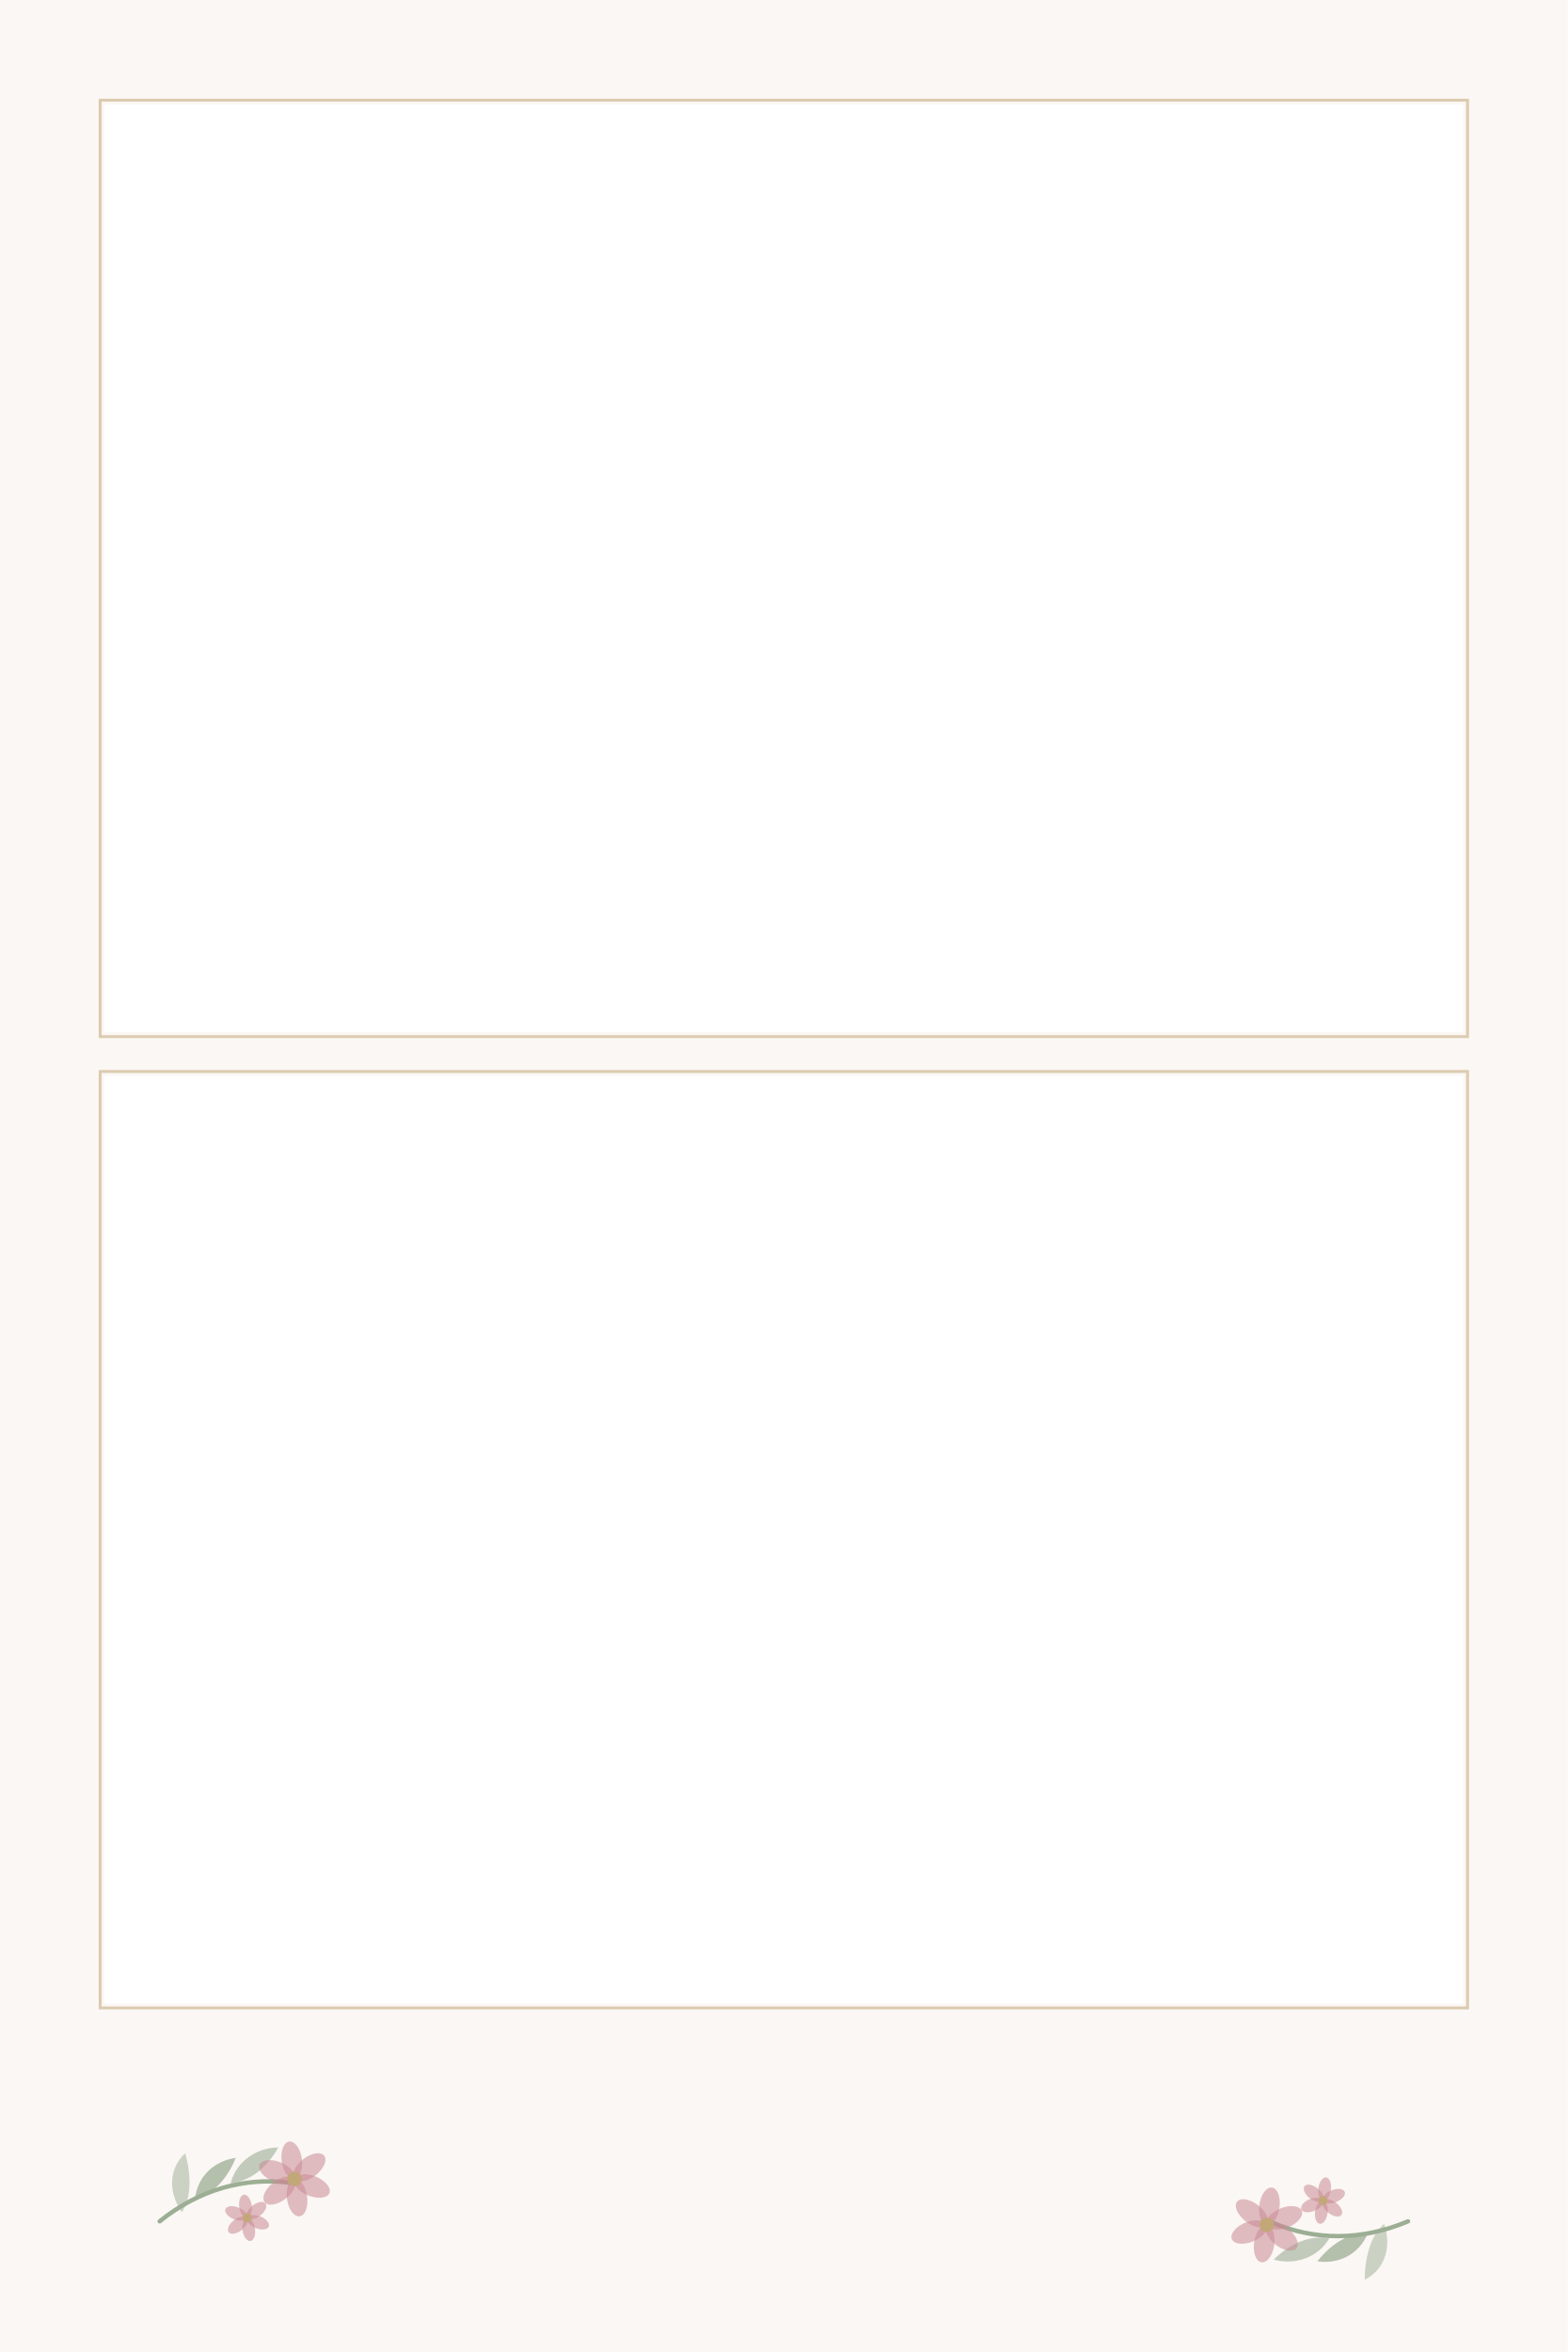
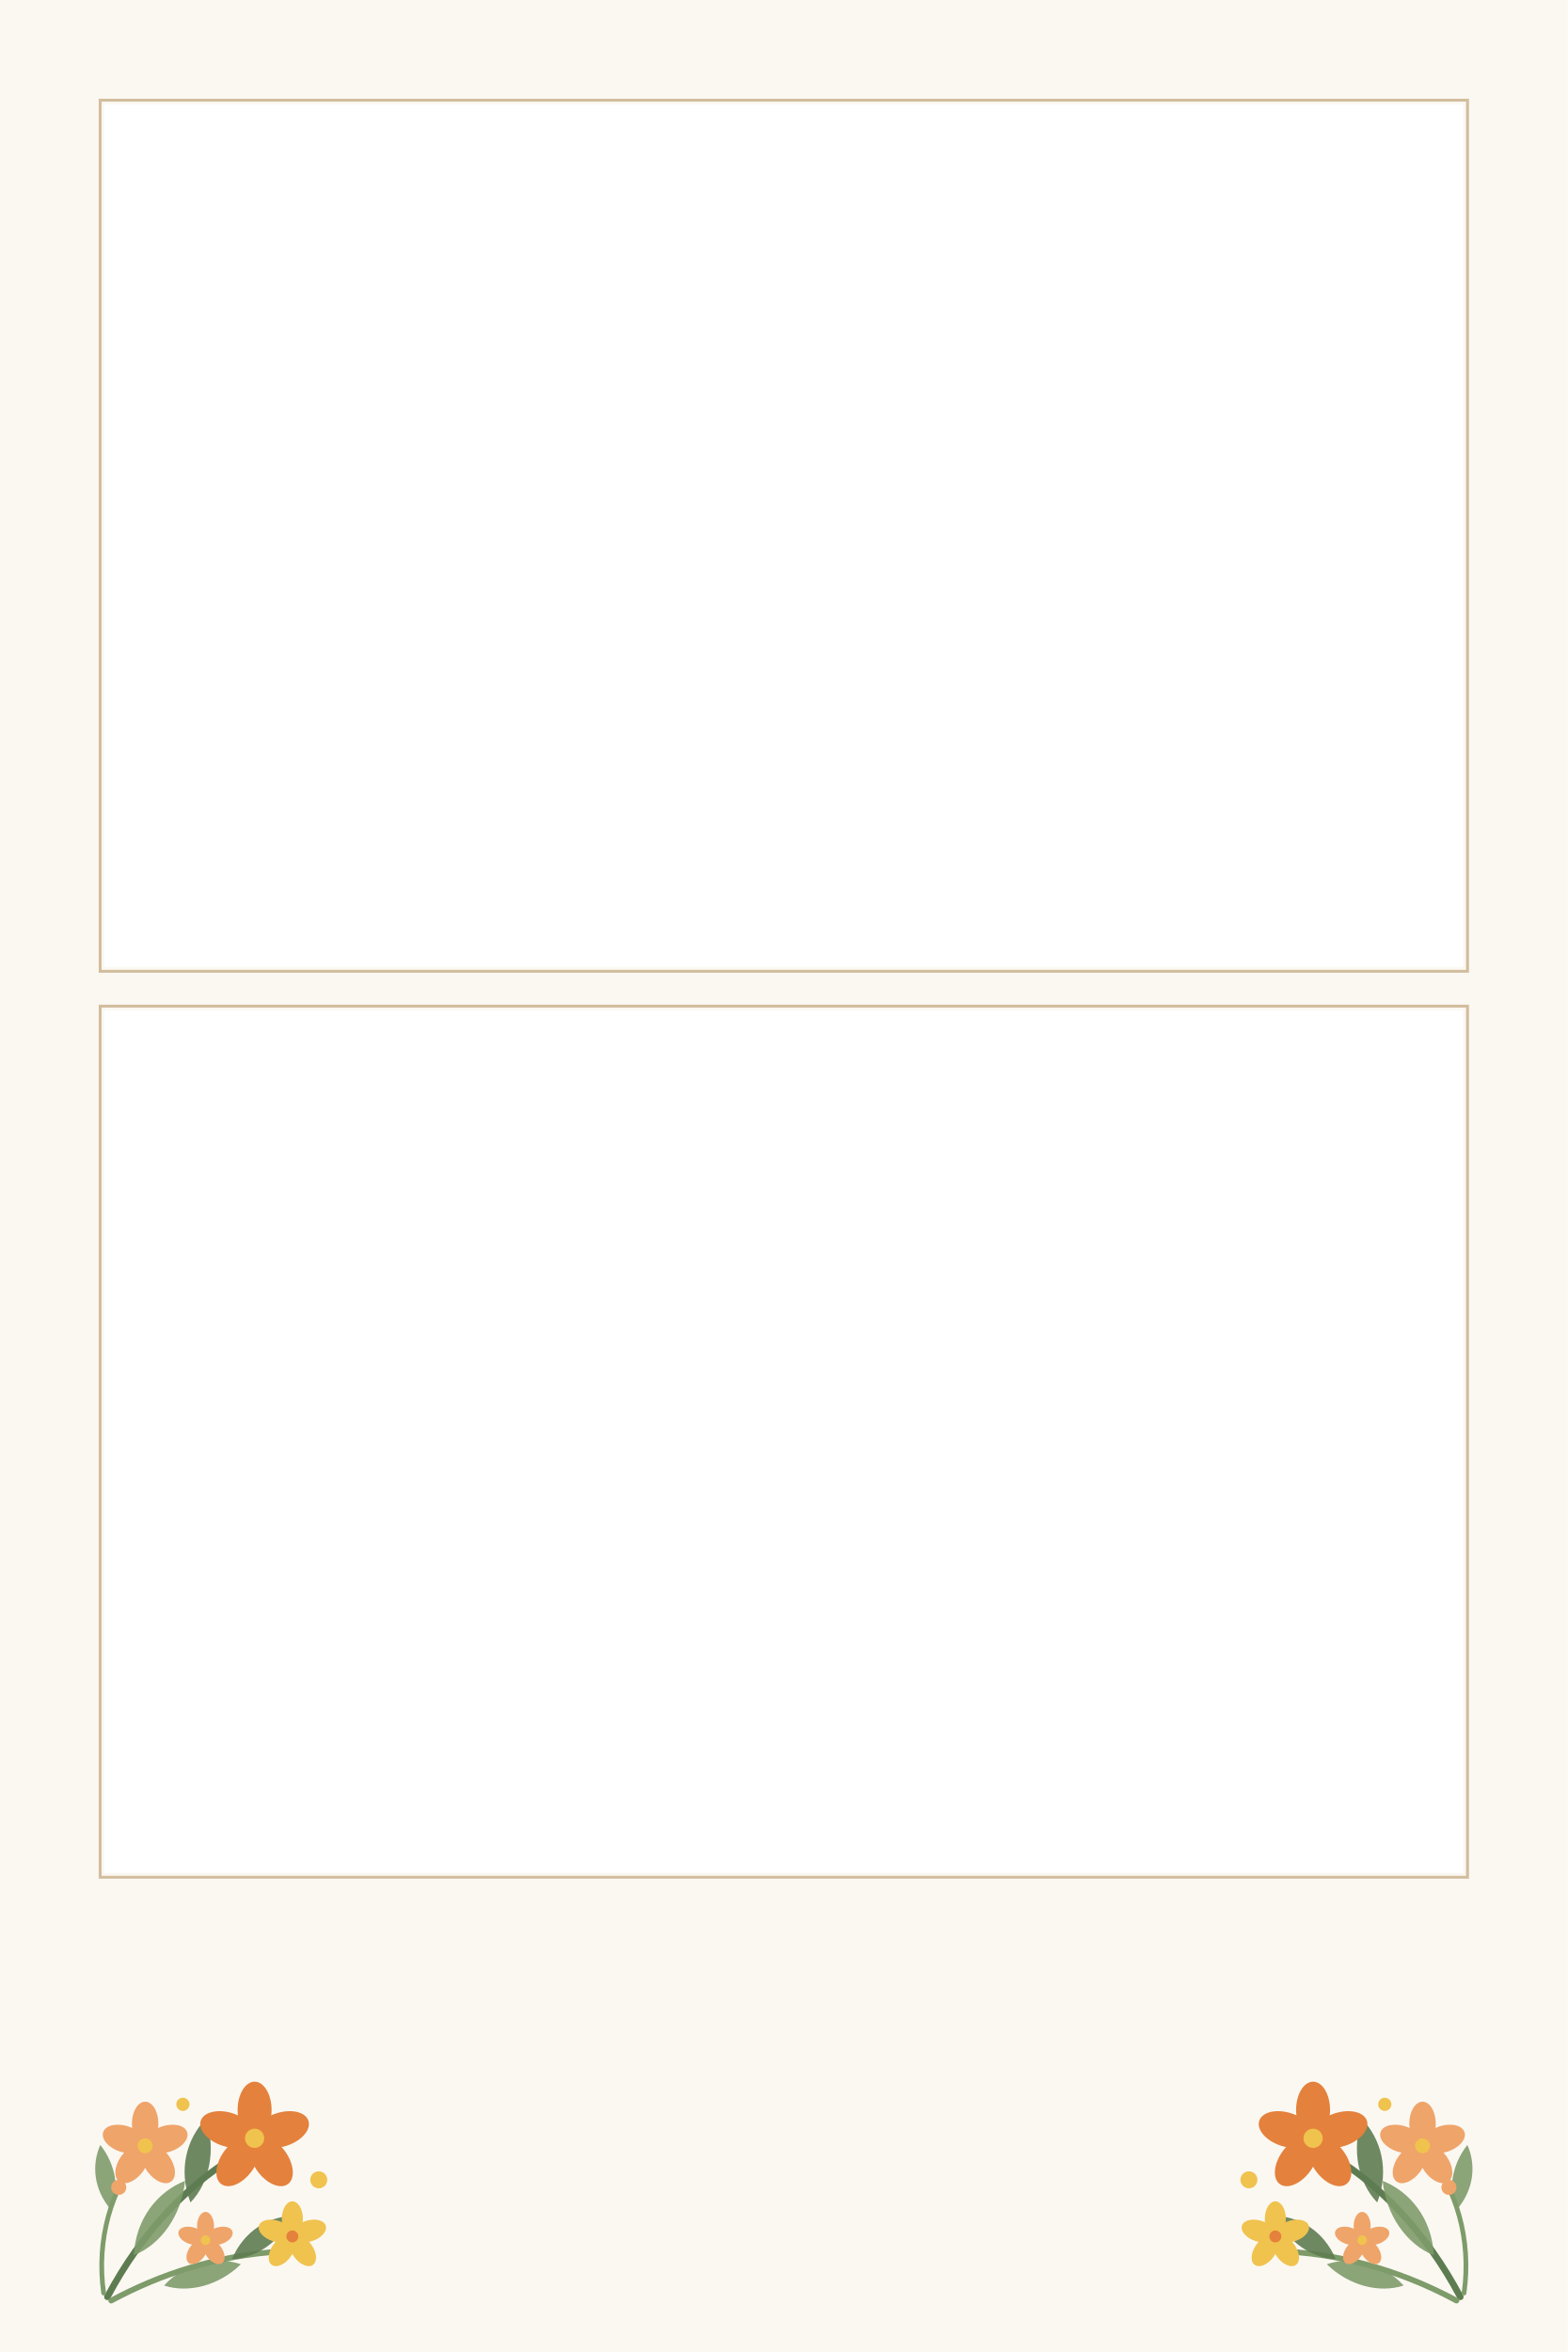
<svg xmlns="http://www.w3.org/2000/svg" width="1080" height="1620" viewBox="0 0 1080 1620">
-   <path fill="#FBF7F4" fill-rule="evenodd" d="M0 0 H1080 V1620 H0 Z M72 72 H1008 V711 H72 Z M72 741 H1008 V1380 H72 Z" />
-   <rect x="69" y="69" width="942" height="645" fill="none" stroke="#C2A878" stroke-width="2" opacity=".55" />
-   <rect x="69" y="738" width="942" height="645" fill="none" stroke="#C2A878" stroke-width="2" opacity=".55" />
-   <g transform="translate(110 1530) rotate(-8) scale(1)">
-     <path d="M0 0 C 30 -18 62 -22 92 -14" fill="none" stroke="#9CAE94" stroke-width="3" stroke-linecap="round" />
-     <path d="M26 -11 C 30 -28 44 -36 58 -36 C 50 -22 38 -13 26 -11 Z" fill="#9CAE94" opacity=".75" />
-     <path d="M52 -19 C 58 -34 74 -41 88 -39 C 78 -26 66 -19 52 -19 Z" fill="#9CAE94" opacity=".6" />
-     <path d="M16 -4 C 8 -20 12 -36 24 -44 C 26 -28 24 -13 16 -4 Z" fill="#9CAE94" opacity=".5" />
-     <g transform="translate(96 -16)">
-       <ellipse cx="0" cy="-13" rx="7" ry="13" fill="#C98B93" opacity=".55" transform="rotate(0)" />
-       <ellipse cx="0" cy="-13" rx="7" ry="13" fill="#C98B93" opacity=".55" transform="rotate(60)" />
-       <ellipse cx="0" cy="-13" rx="7" ry="13" fill="#C98B93" opacity=".55" transform="rotate(120)" />
-       <ellipse cx="0" cy="-13" rx="7" ry="13" fill="#C98B93" opacity=".55" transform="rotate(180)" />
-       <ellipse cx="0" cy="-13" rx="7" ry="13" fill="#C98B93" opacity=".55" transform="rotate(240)" />
-       <ellipse cx="0" cy="-13" rx="7" ry="13" fill="#C98B93" opacity=".55" transform="rotate(300)" />
-       <circle r="5" fill="#C2A878" />
+   <path fill="#FBF8F2" fill-rule="evenodd" d="M0 0 H1080 V1620 H0 Z M72 72 H1008 V666 H72 Z M72 696 H1008 V1290 H72 Z" />
+   <rect x="69" y="69" width="942" height="600" fill="none" stroke="#B08D57" stroke-width="2" opacity=".55" />
+   <rect x="69" y="693" width="942" height="600" fill="none" stroke="#B08D57" stroke-width="2" opacity=".55" />
+   <g transform="translate(74 1582) scale(1.3 1.3)">
+     <path d="M0 0 C 18 -34 44 -62 74 -78" fill="none" stroke="#5E7C51" stroke-width="3.5" stroke-linecap="round" />
+     <path d="M2 2 C 28 -12 58 -22 92 -24" fill="none" stroke="#7E9B6A" stroke-width="3" stroke-linecap="round" />
+     <path d="M-2 -2 C -6 -30 2 -58 18 -76" fill="none" stroke="#7E9B6A" stroke-width="2.5" stroke-linecap="round" />
+     <path d="M0 0 C 12 -20 32 -28 50 -26 C 38 -8 18 2 0 0 Z" fill="#7E9B6A" opacity=".9" transform="translate(14 -22) rotate(-28) scale(0.85)" />
+     <path d="M0 0 C 12 -20 32 -28 50 -26 C 38 -8 18 2 0 0 Z" fill="#5E7C51" opacity=".9" transform="translate(44 -50) rotate(-52) scale(0.8)" />
+     <path d="M0 0 C 12 -20 32 -28 50 -26 C 38 -8 18 2 0 0 Z" fill="#7E9B6A" opacity=".9" transform="translate(30 -6) rotate(12) scale(0.75)" />
+     <path d="M0 0 C 12 -20 32 -28 50 -26 C 38 -8 18 2 0 0 Z" fill="#5E7C51" opacity=".9" transform="translate(66 -20) rotate(-8) scale(0.7)" />
+     <path d="M0 0 C 12 -20 32 -28 50 -26 C 38 -8 18 2 0 0 Z" fill="#7E9B6A" opacity=".9" transform="translate(2 -46) rotate(-72) scale(0.62)" />
+     <g transform="translate(78 -84)">
+       <g>
+         <ellipse cx="0" cy="-15" rx="9.0" ry="15" fill="#E4813C" transform="rotate(0)" />
+         <ellipse cx="0" cy="-15" rx="9.0" ry="15" fill="#E4813C" transform="rotate(72)" />
+         <ellipse cx="0" cy="-15" rx="9.0" ry="15" fill="#E4813C" transform="rotate(144)" />
+         <ellipse cx="0" cy="-15" rx="9.0" ry="15" fill="#E4813C" transform="rotate(216)" />
+         <ellipse cx="0" cy="-15" rx="9.0" ry="15" fill="#E4813C" transform="rotate(288)" />
+         <circle r="5.1" fill="#F0C24E" />
+       </g>
    </g>
-     <g transform="translate(60 6) scale(.62)">
-       <ellipse cx="0" cy="-13" rx="7" ry="13" fill="#C98B93" opacity=".55" transform="rotate(0)" />
-       <ellipse cx="0" cy="-13" rx="7" ry="13" fill="#C98B93" opacity=".55" transform="rotate(60)" />
-       <ellipse cx="0" cy="-13" rx="7" ry="13" fill="#C98B93" opacity=".55" transform="rotate(120)" />
-       <ellipse cx="0" cy="-13" rx="7" ry="13" fill="#C98B93" opacity=".55" transform="rotate(180)" />
-       <ellipse cx="0" cy="-13" rx="7" ry="13" fill="#C98B93" opacity=".55" transform="rotate(240)" />
-       <ellipse cx="0" cy="-13" rx="7" ry="13" fill="#C98B93" opacity=".55" transform="rotate(300)" />
-       <circle r="5" fill="#C2A878" />
+     <g transform="translate(20 -80) scale(.78)">
+       <g>
+         <ellipse cx="0" cy="-15" rx="9.0" ry="15" fill="#EFA46A" transform="rotate(0)" />
+         <ellipse cx="0" cy="-15" rx="9.0" ry="15" fill="#EFA46A" transform="rotate(72)" />
+         <ellipse cx="0" cy="-15" rx="9.0" ry="15" fill="#EFA46A" transform="rotate(144)" />
+         <ellipse cx="0" cy="-15" rx="9.0" ry="15" fill="#EFA46A" transform="rotate(216)" />
+         <ellipse cx="0" cy="-15" rx="9.0" ry="15" fill="#EFA46A" transform="rotate(288)" />
+         <circle r="5.1" fill="#F0C24E" />
+       </g>
    </g>
+     <g transform="translate(98 -32) scale(.62)">
+       <g>
+         <ellipse cx="0" cy="-15" rx="9.0" ry="15" fill="#F0C24E" transform="rotate(0)" />
+         <ellipse cx="0" cy="-15" rx="9.0" ry="15" fill="#F0C24E" transform="rotate(72)" />
+         <ellipse cx="0" cy="-15" rx="9.0" ry="15" fill="#F0C24E" transform="rotate(144)" />
+         <ellipse cx="0" cy="-15" rx="9.0" ry="15" fill="#F0C24E" transform="rotate(216)" />
+         <ellipse cx="0" cy="-15" rx="9.0" ry="15" fill="#F0C24E" transform="rotate(288)" />
+         <circle r="5.1" fill="#E4813C" />
+       </g>
+     </g>
+     <g transform="translate(52 -30) scale(.5)">
+       <g>
+         <ellipse cx="0" cy="-15" rx="9.0" ry="15" fill="#EFA46A" transform="rotate(0)" />
+         <ellipse cx="0" cy="-15" rx="9.0" ry="15" fill="#EFA46A" transform="rotate(72)" />
+         <ellipse cx="0" cy="-15" rx="9.0" ry="15" fill="#EFA46A" transform="rotate(144)" />
+         <ellipse cx="0" cy="-15" rx="9.0" ry="15" fill="#EFA46A" transform="rotate(216)" />
+         <ellipse cx="0" cy="-15" rx="9.0" ry="15" fill="#EFA46A" transform="rotate(288)" />
+         <circle r="5.1" fill="#F0C24E" />
+       </g>
+     </g>
+     <circle cx="112" cy="-62" r="4.5" fill="#F0C24E" />
+     <circle cx="6" cy="-58" r="4" fill="#EFA46A" />
+     <circle cx="40" cy="-102" r="3.5" fill="#F0C24E" />
  </g>
-   <g transform="translate(970 1530) rotate(8) scale(-1)">
-     <path d="M0 0 C 30 -18 62 -22 92 -14" fill="none" stroke="#9CAE94" stroke-width="3" stroke-linecap="round" />
-     <path d="M26 -11 C 30 -28 44 -36 58 -36 C 50 -22 38 -13 26 -11 Z" fill="#9CAE94" opacity=".75" />
-     <path d="M52 -19 C 58 -34 74 -41 88 -39 C 78 -26 66 -19 52 -19 Z" fill="#9CAE94" opacity=".6" />
-     <path d="M16 -4 C 8 -20 12 -36 24 -44 C 26 -28 24 -13 16 -4 Z" fill="#9CAE94" opacity=".5" />
-     <g transform="translate(96 -16)">
-       <ellipse cx="0" cy="-13" rx="7" ry="13" fill="#C98B93" opacity=".55" transform="rotate(0)" />
-       <ellipse cx="0" cy="-13" rx="7" ry="13" fill="#C98B93" opacity=".55" transform="rotate(60)" />
-       <ellipse cx="0" cy="-13" rx="7" ry="13" fill="#C98B93" opacity=".55" transform="rotate(120)" />
-       <ellipse cx="0" cy="-13" rx="7" ry="13" fill="#C98B93" opacity=".55" transform="rotate(180)" />
-       <ellipse cx="0" cy="-13" rx="7" ry="13" fill="#C98B93" opacity=".55" transform="rotate(240)" />
-       <ellipse cx="0" cy="-13" rx="7" ry="13" fill="#C98B93" opacity=".55" transform="rotate(300)" />
-       <circle r="5" fill="#C2A878" />
+   <g transform="translate(1006 1582) scale(-1.3 1.3)">
+     <path d="M0 0 C 18 -34 44 -62 74 -78" fill="none" stroke="#5E7C51" stroke-width="3.5" stroke-linecap="round" />
+     <path d="M2 2 C 28 -12 58 -22 92 -24" fill="none" stroke="#7E9B6A" stroke-width="3" stroke-linecap="round" />
+     <path d="M-2 -2 C -6 -30 2 -58 18 -76" fill="none" stroke="#7E9B6A" stroke-width="2.5" stroke-linecap="round" />
+     <path d="M0 0 C 12 -20 32 -28 50 -26 C 38 -8 18 2 0 0 Z" fill="#7E9B6A" opacity=".9" transform="translate(14 -22) rotate(-28) scale(0.85)" />
+     <path d="M0 0 C 12 -20 32 -28 50 -26 C 38 -8 18 2 0 0 Z" fill="#5E7C51" opacity=".9" transform="translate(44 -50) rotate(-52) scale(0.8)" />
+     <path d="M0 0 C 12 -20 32 -28 50 -26 C 38 -8 18 2 0 0 Z" fill="#7E9B6A" opacity=".9" transform="translate(30 -6) rotate(12) scale(0.75)" />
+     <path d="M0 0 C 12 -20 32 -28 50 -26 C 38 -8 18 2 0 0 Z" fill="#5E7C51" opacity=".9" transform="translate(66 -20) rotate(-8) scale(0.7)" />
+     <path d="M0 0 C 12 -20 32 -28 50 -26 C 38 -8 18 2 0 0 Z" fill="#7E9B6A" opacity=".9" transform="translate(2 -46) rotate(-72) scale(0.62)" />
+     <g transform="translate(78 -84)">
+       <g>
+         <ellipse cx="0" cy="-15" rx="9.0" ry="15" fill="#E4813C" transform="rotate(0)" />
+         <ellipse cx="0" cy="-15" rx="9.0" ry="15" fill="#E4813C" transform="rotate(72)" />
+         <ellipse cx="0" cy="-15" rx="9.0" ry="15" fill="#E4813C" transform="rotate(144)" />
+         <ellipse cx="0" cy="-15" rx="9.0" ry="15" fill="#E4813C" transform="rotate(216)" />
+         <ellipse cx="0" cy="-15" rx="9.0" ry="15" fill="#E4813C" transform="rotate(288)" />
+         <circle r="5.1" fill="#F0C24E" />
+       </g>
    </g>
-     <g transform="translate(60 6) scale(.62)">
-       <ellipse cx="0" cy="-13" rx="7" ry="13" fill="#C98B93" opacity=".55" transform="rotate(0)" />
-       <ellipse cx="0" cy="-13" rx="7" ry="13" fill="#C98B93" opacity=".55" transform="rotate(60)" />
-       <ellipse cx="0" cy="-13" rx="7" ry="13" fill="#C98B93" opacity=".55" transform="rotate(120)" />
-       <ellipse cx="0" cy="-13" rx="7" ry="13" fill="#C98B93" opacity=".55" transform="rotate(180)" />
-       <ellipse cx="0" cy="-13" rx="7" ry="13" fill="#C98B93" opacity=".55" transform="rotate(240)" />
-       <ellipse cx="0" cy="-13" rx="7" ry="13" fill="#C98B93" opacity=".55" transform="rotate(300)" />
-       <circle r="5" fill="#C2A878" />
+     <g transform="translate(20 -80) scale(.78)">
+       <g>
+         <ellipse cx="0" cy="-15" rx="9.0" ry="15" fill="#EFA46A" transform="rotate(0)" />
+         <ellipse cx="0" cy="-15" rx="9.0" ry="15" fill="#EFA46A" transform="rotate(72)" />
+         <ellipse cx="0" cy="-15" rx="9.0" ry="15" fill="#EFA46A" transform="rotate(144)" />
+         <ellipse cx="0" cy="-15" rx="9.0" ry="15" fill="#EFA46A" transform="rotate(216)" />
+         <ellipse cx="0" cy="-15" rx="9.0" ry="15" fill="#EFA46A" transform="rotate(288)" />
+         <circle r="5.1" fill="#F0C24E" />
+       </g>
    </g>
+     <g transform="translate(98 -32) scale(.62)">
+       <g>
+         <ellipse cx="0" cy="-15" rx="9.0" ry="15" fill="#F0C24E" transform="rotate(0)" />
+         <ellipse cx="0" cy="-15" rx="9.0" ry="15" fill="#F0C24E" transform="rotate(72)" />
+         <ellipse cx="0" cy="-15" rx="9.0" ry="15" fill="#F0C24E" transform="rotate(144)" />
+         <ellipse cx="0" cy="-15" rx="9.0" ry="15" fill="#F0C24E" transform="rotate(216)" />
+         <ellipse cx="0" cy="-15" rx="9.0" ry="15" fill="#F0C24E" transform="rotate(288)" />
+         <circle r="5.1" fill="#E4813C" />
+       </g>
+     </g>
+     <g transform="translate(52 -30) scale(.5)">
+       <g>
+         <ellipse cx="0" cy="-15" rx="9.0" ry="15" fill="#EFA46A" transform="rotate(0)" />
+         <ellipse cx="0" cy="-15" rx="9.0" ry="15" fill="#EFA46A" transform="rotate(72)" />
+         <ellipse cx="0" cy="-15" rx="9.0" ry="15" fill="#EFA46A" transform="rotate(144)" />
+         <ellipse cx="0" cy="-15" rx="9.0" ry="15" fill="#EFA46A" transform="rotate(216)" />
+         <ellipse cx="0" cy="-15" rx="9.0" ry="15" fill="#EFA46A" transform="rotate(288)" />
+         <circle r="5.1" fill="#F0C24E" />
+       </g>
+     </g>
+     <circle cx="112" cy="-62" r="4.5" fill="#F0C24E" />
+     <circle cx="6" cy="-58" r="4" fill="#EFA46A" />
+     <circle cx="40" cy="-102" r="3.5" fill="#F0C24E" />
  </g>
</svg>
